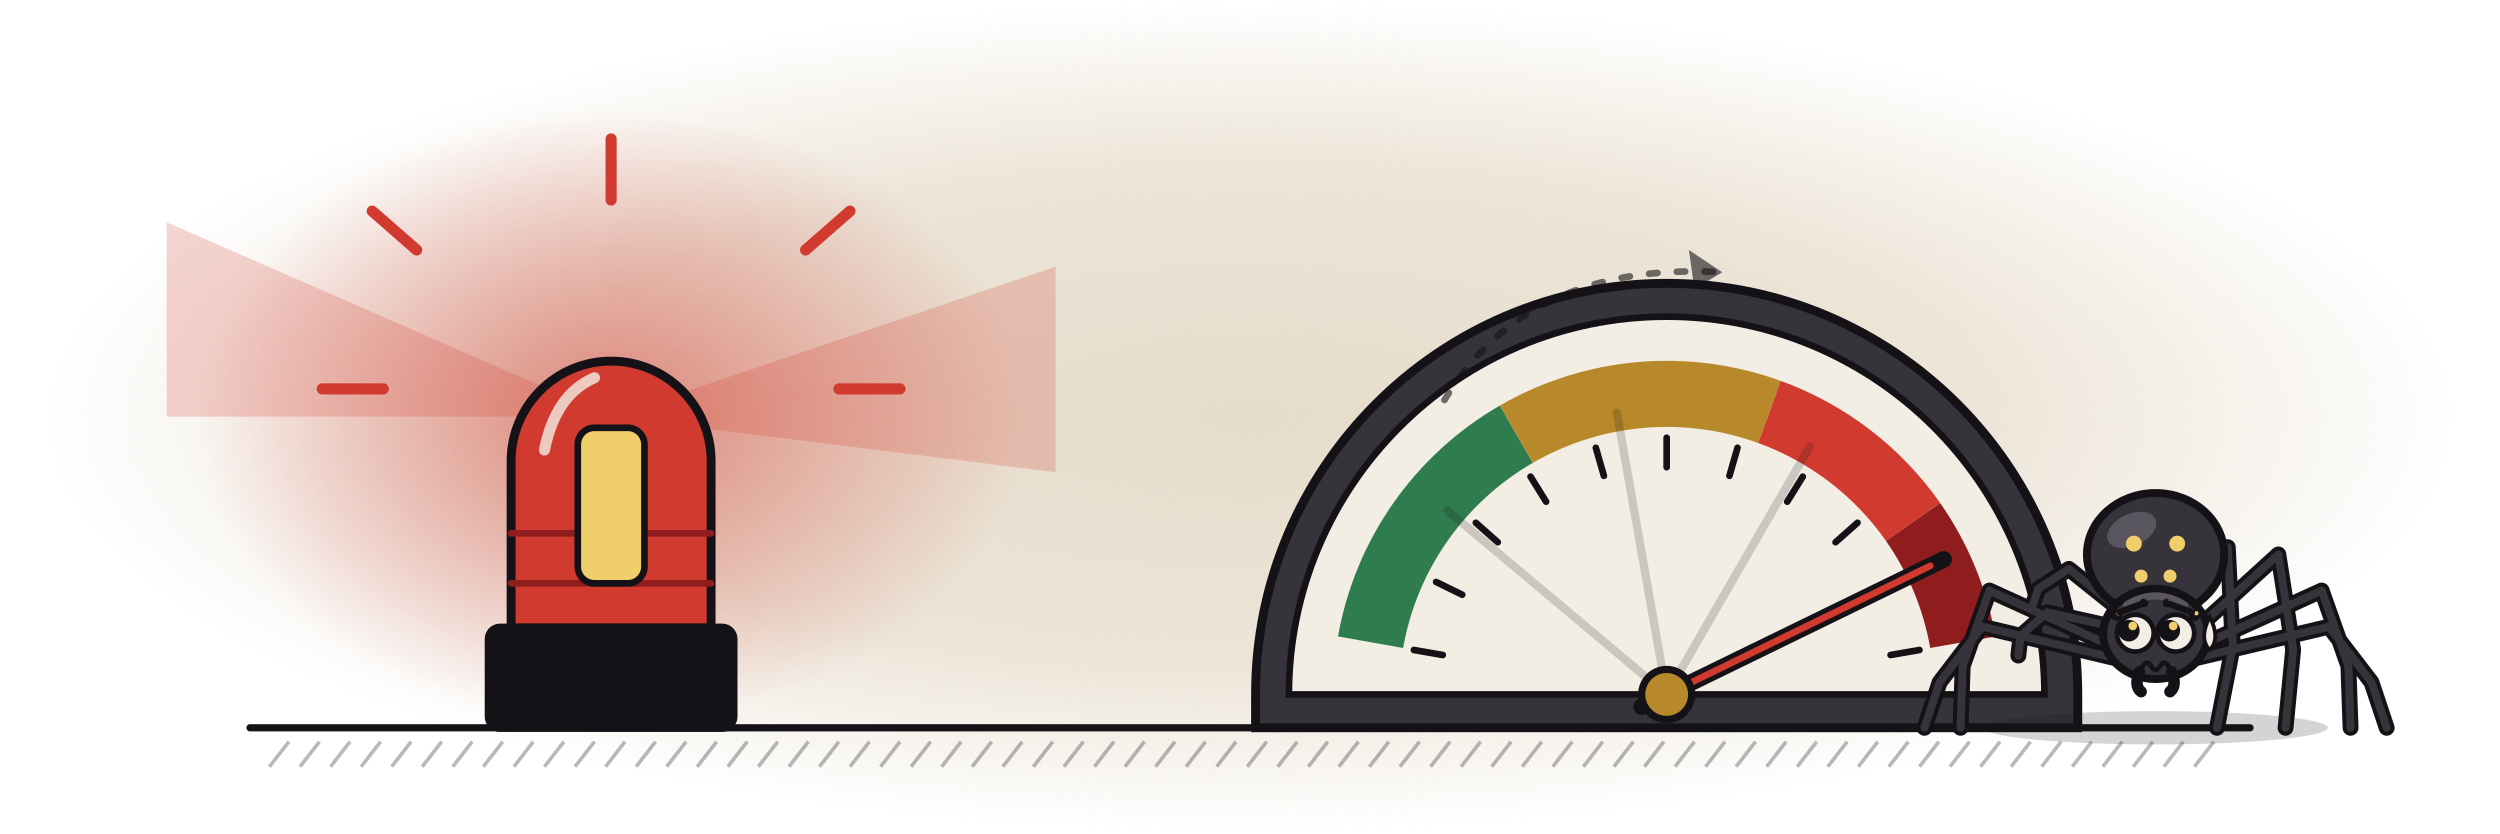
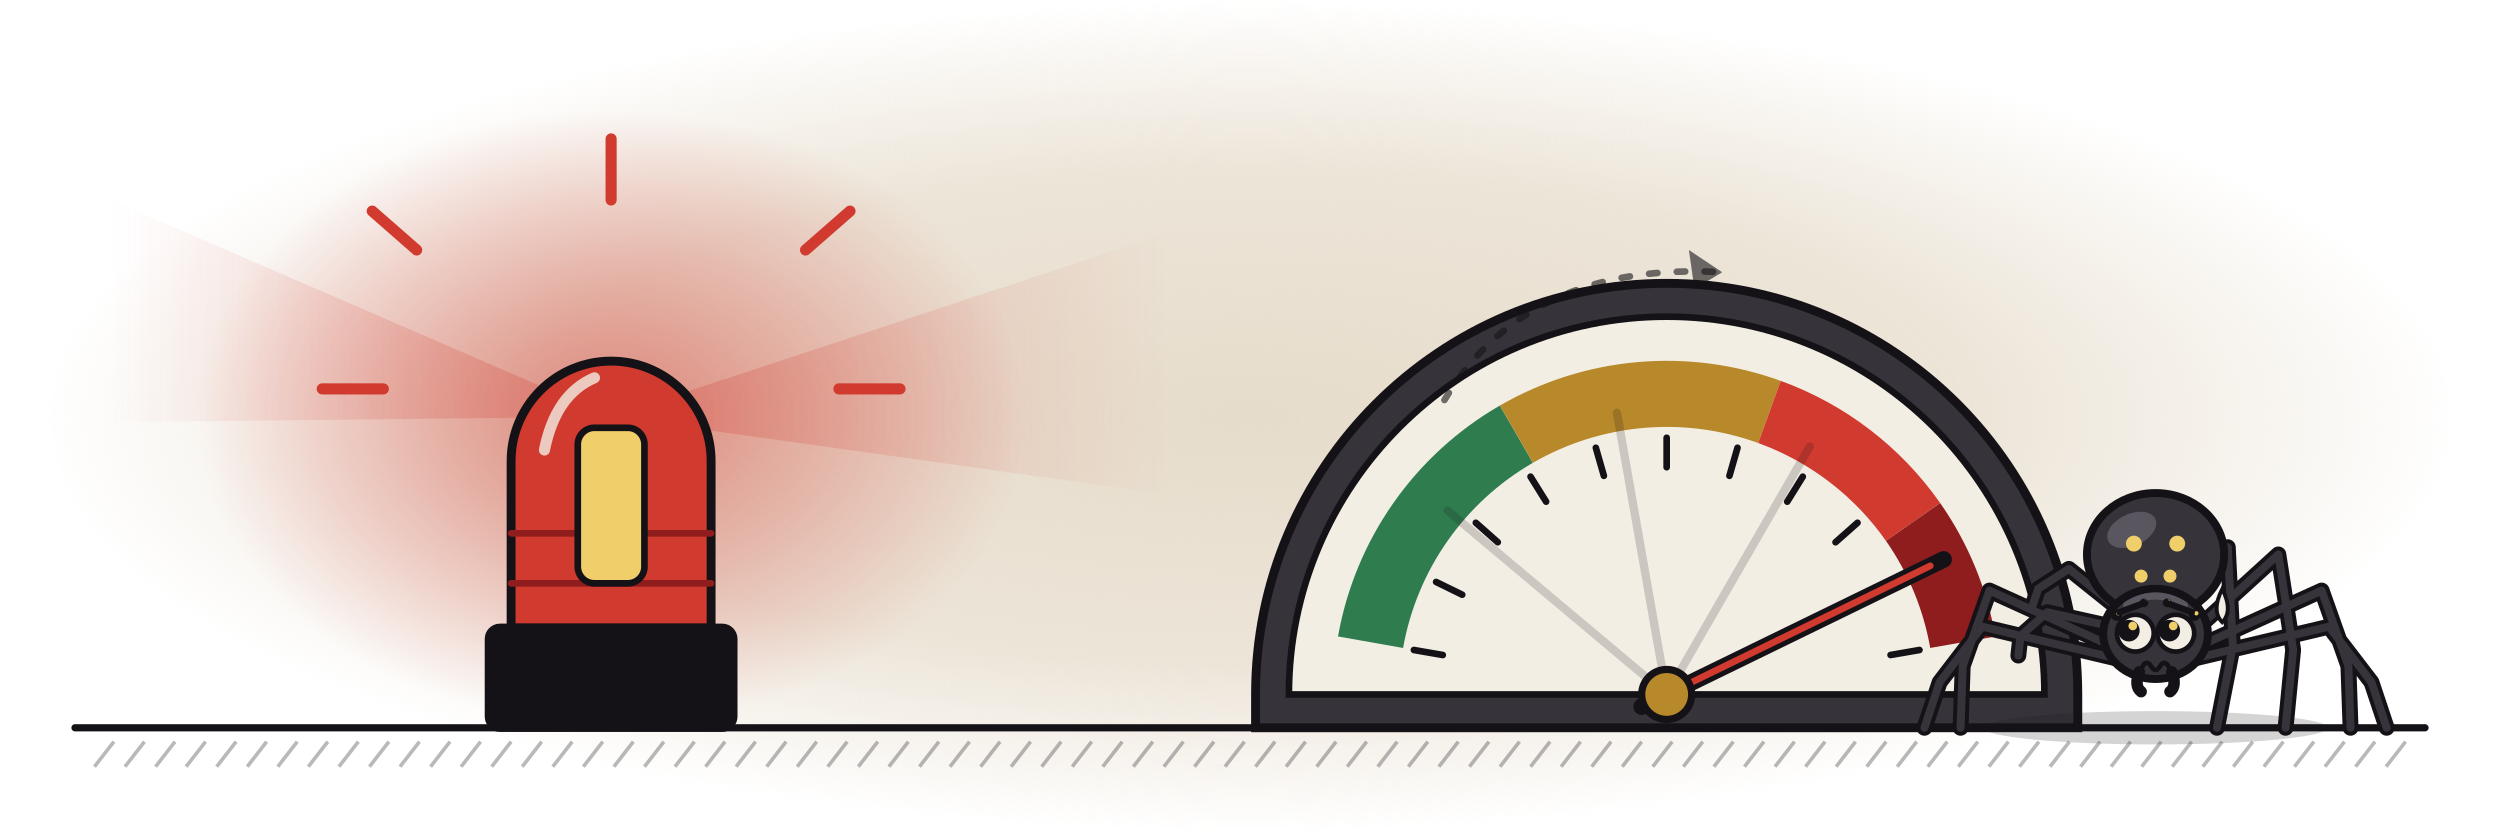
<svg xmlns="http://www.w3.org/2000/svg" viewBox="0 0 900 300" role="img" aria-label="An alarm light flashing and a meter swinging into the red">
  <defs>
    <radialGradient id="cal-glow" cx="50%" cy="50%" r="50%">
      <stop offset="0" stop-color="#e6dccb" />
      <stop offset=".6" stop-color="#e6dccb" stop-opacity=".75" />
      <stop offset="1" stop-color="#e6dccb" stop-opacity="0" />
    </radialGradient>
  </defs>
  <ellipse cx="450" cy="150" rx="432" ry="150" fill="url(#cal-glow)" />
-   <path d="M90 262H810" stroke="#141216" stroke-width="2.6" stroke-linecap="round" />
-   <path d="M104 267l-7 9M115 267l-7 9M126 267l-7 9M137 267l-7 9M148 267l-7 9M159 267l-7 9M170 267l-7 9M181 267l-7 9M192 267l-7 9M203 267l-7 9M214 267l-7 9M225 267l-7 9M236 267l-7 9M247 267l-7 9M258 267l-7 9M269 267l-7 9M280 267l-7 9M291 267l-7 9M302 267l-7 9M313 267l-7 9M324 267l-7 9M335 267l-7 9M346 267l-7 9M357 267l-7 9M368 267l-7 9M379 267l-7 9M390 267l-7 9M401 267l-7 9M412 267l-7 9M423 267l-7 9M434 267l-7 9M445 267l-7 9M456 267l-7 9M467 267l-7 9M478 267l-7 9M489 267l-7 9M500 267l-7 9M511 267l-7 9M522 267l-7 9M533 267l-7 9M544 267l-7 9M555 267l-7 9M566 267l-7 9M577 267l-7 9M588 267l-7 9M599 267l-7 9M610 267l-7 9M621 267l-7 9M632 267l-7 9M643 267l-7 9M654 267l-7 9M665 267l-7 9M676 267l-7 9M687 267l-7 9M698 267l-7 9M709 267l-7 9M720 267l-7 9M731 267l-7 9M742 267l-7 9M753 267l-7 9M764 267l-7 9M775 267l-7 9M786 267l-7 9M797 267l-7 9" stroke="#141216" stroke-width="1.3" opacity=".3" />
+   <path d="M27 262H873" stroke="#141216" stroke-width="2.6" stroke-linecap="round" />
+   <path d="M41 267l-7 9M52 267l-7 9M63 267l-7 9M74 267l-7 9M85 267l-7 9M96 267l-7 9M107 267l-7 9M118 267l-7 9M129 267l-7 9M140 267l-7 9M151 267l-7 9M162 267l-7 9M173 267l-7 9M184 267l-7 9M195 267l-7 9M206 267l-7 9M217 267l-7 9M228 267l-7 9M239 267l-7 9M250 267l-7 9M261 267l-7 9M272 267l-7 9M283 267l-7 9M294 267l-7 9M305 267l-7 9M316 267l-7 9M327 267l-7 9M338 267l-7 9M349 267l-7 9M360 267l-7 9M371 267l-7 9M382 267l-7 9M393 267l-7 9M404 267l-7 9M415 267l-7 9M426 267l-7 9M437 267l-7 9M448 267l-7 9M459 267l-7 9M470 267l-7 9M481 267l-7 9M492 267l-7 9M503 267l-7 9M514 267l-7 9M525 267l-7 9M536 267l-7 9M547 267l-7 9M558 267l-7 9M569 267l-7 9M580 267l-7 9M591 267l-7 9M602 267l-7 9M613 267l-7 9M624 267l-7 9M635 267l-7 9M646 267l-7 9M657 267l-7 9M668 267l-7 9M679 267l-7 9M690 267l-7 9M701 267l-7 9M712 267l-7 9M723 267l-7 9M734 267l-7 9M745 267l-7 9M756 267l-7 9M767 267l-7 9M778 267l-7 9M789 267l-7 9M800 267l-7 9M811 267l-7 9M822 267l-7 9M833 267l-7 9M844 267l-7 9M855 267l-7 9M866 267l-7 9" stroke="#141216" stroke-width="1.3" opacity=".3" />
  <defs>
    <radialGradient id="cal-r">
      <stop offset="0" stop-color="#d13a2f" stop-opacity=".55" />
      <stop offset="1" stop-color="#d13a2f" stop-opacity="0" />
    </radialGradient>
  </defs>
  <ellipse cx="220" cy="150" rx="150" ry="110" fill="url(#cal-r)" />
-   <path d="M220 150L60 80L60 150z" fill="#d13a2f" opacity=".22" />
-   <path d="M220 150L380 96L380 170z" fill="#d13a2f" opacity=".22" />
+   <defs>
+     <linearGradient id="cal-bl" x1="1" y1="0" x2="0" y2="0">
+       <stop offset="0" stop-color="#d13a2f" stop-opacity=".3" />
+       <stop offset="1" stop-color="#d13a2f" stop-opacity="0" />
+     </linearGradient>
+     <linearGradient id="cal-br" x1="0" y1="0" x2="1" y2="0">
+       <stop offset="0" stop-color="#d13a2f" stop-opacity=".3" />
+       <stop offset="1" stop-color="#d13a2f" stop-opacity="0" />
+     </linearGradient>
+   </defs>
+   <path d="M220 150L40 72L40 152z" fill="url(#cal-bl)" />
+   <path d="M220 150L420 84L420 178z" fill="url(#cal-br)" />
  <rect x="176" y="226" width="88" height="36" rx="4" fill="#141216" stroke="#141216" stroke-width="3" />
  <path d="M184 226v-60a36 36 0 0 1 72 0v60z" fill="#d13a2f" stroke="#141216" stroke-width="3.2" />
  <path d="M184 192h72M184 210h72" stroke="#8f1d1d" stroke-width="2.4" fill="none" stroke-linecap="round" stroke-linejoin="round" />
  <rect x="208" y="154" width="24" height="56" rx="6" fill="#f0cf6b" stroke="#141216" stroke-width="2.4" />
  <path d="M196 162q4 -20 18 -26" stroke="#f3eee4" stroke-width="4" fill="none" stroke-linecap="round" opacity=".8" />
  <path d="M150 90l-16 -14M220 72v-22M290 90l16 -14M138 140h-22M302 140h22" stroke="#d13a2f" stroke-width="4" fill="none" stroke-linecap="round" stroke-linejoin="round" />
  <path d="M452 262V250A148 148 0 0 1 748 250V262z" fill="#36343a" stroke="#141216" stroke-width="3.2" />
  <path d="M464 250A136 136 0 0 1 736 250z" fill="#f3eee4" stroke="#141216" stroke-width="2.4" />
  <path d="M493.4 231.2A108.24 108.24 0 0 1 545.9 156.3" stroke="#2f7d4f" stroke-width="23.8" fill="none" />
  <path d="M545.9 156.3A108.24 108.24 0 0 1 637 148.3" stroke="#b8892a" stroke-width="23.8" fill="none" />
  <path d="M637 148.3A108.24 108.24 0 0 1 688.7 187.9" stroke="#d13a2f" stroke-width="23.8" fill="none" />
  <path d="M688.7 187.9A108.24 108.24 0 0 1 706.6 231.2" stroke="#8f1d1d" stroke-width="23.8" fill="none" />
  <path d="M519.4 235.8L509 234M526.4 214.1L517 209.5M539.2 195.2L531.3 188.2M556.6 180.6L551 171.6M577.4 171.3L574.5 161.2M600 168.2L600 157.6M622.6 171.3L625.5 161.2M643.4 180.6L649 171.6M660.8 195.2L668.7 188.2M673.6 214.1L683 209.5M680.6 235.8L691 234" stroke="#141216" stroke-width="2.4" fill="none" stroke-linecap="round" stroke-linejoin="round" />
  <path d="M600 250L521.1 183.8" stroke="#141216" stroke-width="3" fill="none" stroke-linecap="round" stroke-linejoin="round" opacity=".18" />
  <path d="M600 250L582.1 148.6" stroke="#141216" stroke-width="3" fill="none" stroke-linecap="round" stroke-linejoin="round" opacity=".18" />
  <path d="M600 250L651.5 160.8" stroke="#141216" stroke-width="3" fill="none" stroke-linecap="round" stroke-linejoin="round" opacity=".18" />
  <path d="M591 254.4L699.7 201.4" stroke="#141216" stroke-width="6" fill="none" stroke-linecap="round" stroke-linejoin="round" />
  <path d="M600 250L694.9 203.7" stroke="#d13a2f" stroke-width="2.4" fill="none" stroke-linecap="round" stroke-linejoin="round" />
  <circle cx="600" cy="250" r="9" fill="#b8892a" stroke="#141216" stroke-width="2.6" />
  <path d="M520 144q30 -50 100 -46" stroke="#141216" stroke-width="2.4" fill="none" stroke-linecap="round" stroke-linejoin="round" stroke-dasharray="3 7" opacity=".6" />
  <path d="M620 98l-12 -8 2 14z" fill="#141216" opacity=".6" />
  <ellipse cx="776" cy="262" rx="62" ry="6" fill="#141216" opacity="0.18" />
  <g transform="translate(776 228.2) scale(1.3 1.3)">
    <path d="M9 -6L20 -24L21.4 3.5L17 26M12 -2L34 -22L38.1 4.4L36 26M13 3L46 -12L53.4 8.9L54 26M10 7L48 -2L59.8 13.4L64 26M-9 -6L-24 -18L-32.5 -12.5L-34 -8M-12 -2L-30 -6L-37.4 0.6L-38 6M-13 3L-46 -12L-53.4 8.9L-54 26M-10 7L-48 -2L-59.8 13.4L-64 26" stroke="#141216" stroke-width="4.4" fill="none" stroke-linecap="round" stroke-linejoin="round" />
    <path d="M9 -6L20 -24L21.4 3.5L17 26M12 -2L34 -22L38.1 4.4L36 26M13 3L46 -12L53.4 8.9L54 26M10 7L48 -2L59.8 13.4L64 26M-9 -6L-24 -18L-32.5 -12.5L-34 -8M-12 -2L-30 -6L-37.4 0.6L-38 6M-13 3L-46 -12L-53.4 8.9L-54 26M-10 7L-48 -2L-59.8 13.4L-64 26" stroke="#36343a" stroke-width="2.2" fill="none" stroke-linecap="round" stroke-linejoin="round" />
    <ellipse cx="0" cy="-22" rx="19" ry="17" fill="#36343a" stroke="#141216" stroke-width="2.2" />
    <ellipse cx="-6.6" cy="-28.8" rx="7.2" ry="4.4" fill="#5a5660" transform="rotate(-25 -6.6 -28.8)" />
    <g fill="#f0cf6b">
      <circle cx="-6" cy="-25" r="2.2" />
      <circle cx="6" cy="-25" r="2.2" />
      <circle cx="-4" cy="-16" r="1.8" />
      <circle cx="4" cy="-16" r="1.8" />
    </g>
    <ellipse cx="0" cy="0" rx="14.5" ry="12.5" fill="#36343a" stroke="#141216" stroke-width="2.2" />
    <path d="M-8 -8q8 -5 16 0" stroke="#5a5660" stroke-width="2" fill="none" stroke-linecap="round" />
    <path d="M-4.5 10.5q-1.5 4 0.5 5.5M4.5 10.5q1.5 4 -0.5 5.5" stroke="#141216" stroke-width="3.2" fill="none" stroke-linecap="round" />
    <circle cx="-10.8" cy="-5.2" r="1.6" fill="#141216" />
    <circle cx="-10.3" cy="-5.7" r="0.6" fill="#f0cf6b" />
    <circle cx="10.8" cy="-5.2" r="1.6" fill="#141216" />
    <circle cx="11.3" cy="-5.7" r="0.6" fill="#f0cf6b" />
    <circle cx="-3.2" cy="-8.6" r="1.2" fill="#141216" />
    <circle cx="-2.8" cy="-9" r="0.5" fill="#f0cf6b" />
    <circle cx="3.2" cy="-8.6" r="1.2" fill="#141216" />
    <circle cx="3.6" cy="-9" r="0.5" fill="#f0cf6b" />
    <circle cx="-5.6" cy="-0.2" r="5.1" fill="#f3eee4" stroke="#141216" stroke-width="1.3" />
    <circle cx="-7.4" cy="-0.9" r="3" fill="#141216" />
    <circle cx="-6.3" cy="-2.2" r="1.2" fill="#f0cf6b" />
    <circle cx="5.6" cy="-0.2" r="5.1" fill="#f3eee4" stroke="#141216" stroke-width="1.3" />
    <circle cx="3.8" cy="-0.9" r="3" fill="#141216" />
    <circle cx="4.9" cy="-2.2" r="1.2" fill="#f0cf6b" />
    <path d="M-10 -6l7 -2.6M10 -6l-7 -2.6" stroke="#141216" stroke-width="1.8" stroke-linecap="round" />
    <path d="M-3.6 9q1.2-2 2.4 0t2.4 0 2.4 0" stroke="#141216" stroke-width="1.3" fill="none" stroke-linecap="round" />
  </g>
-   <path d="M795.5 222q4 8 0 12q-4 -4 0 -12z" fill="#f3eee4" stroke="#141216" stroke-width="1.4" />
+   <path d="M800 212q4 8 0 12q-4 -4 0 -12z" fill="#f3eee4" stroke="#141216" stroke-width="1.4" />
</svg>
